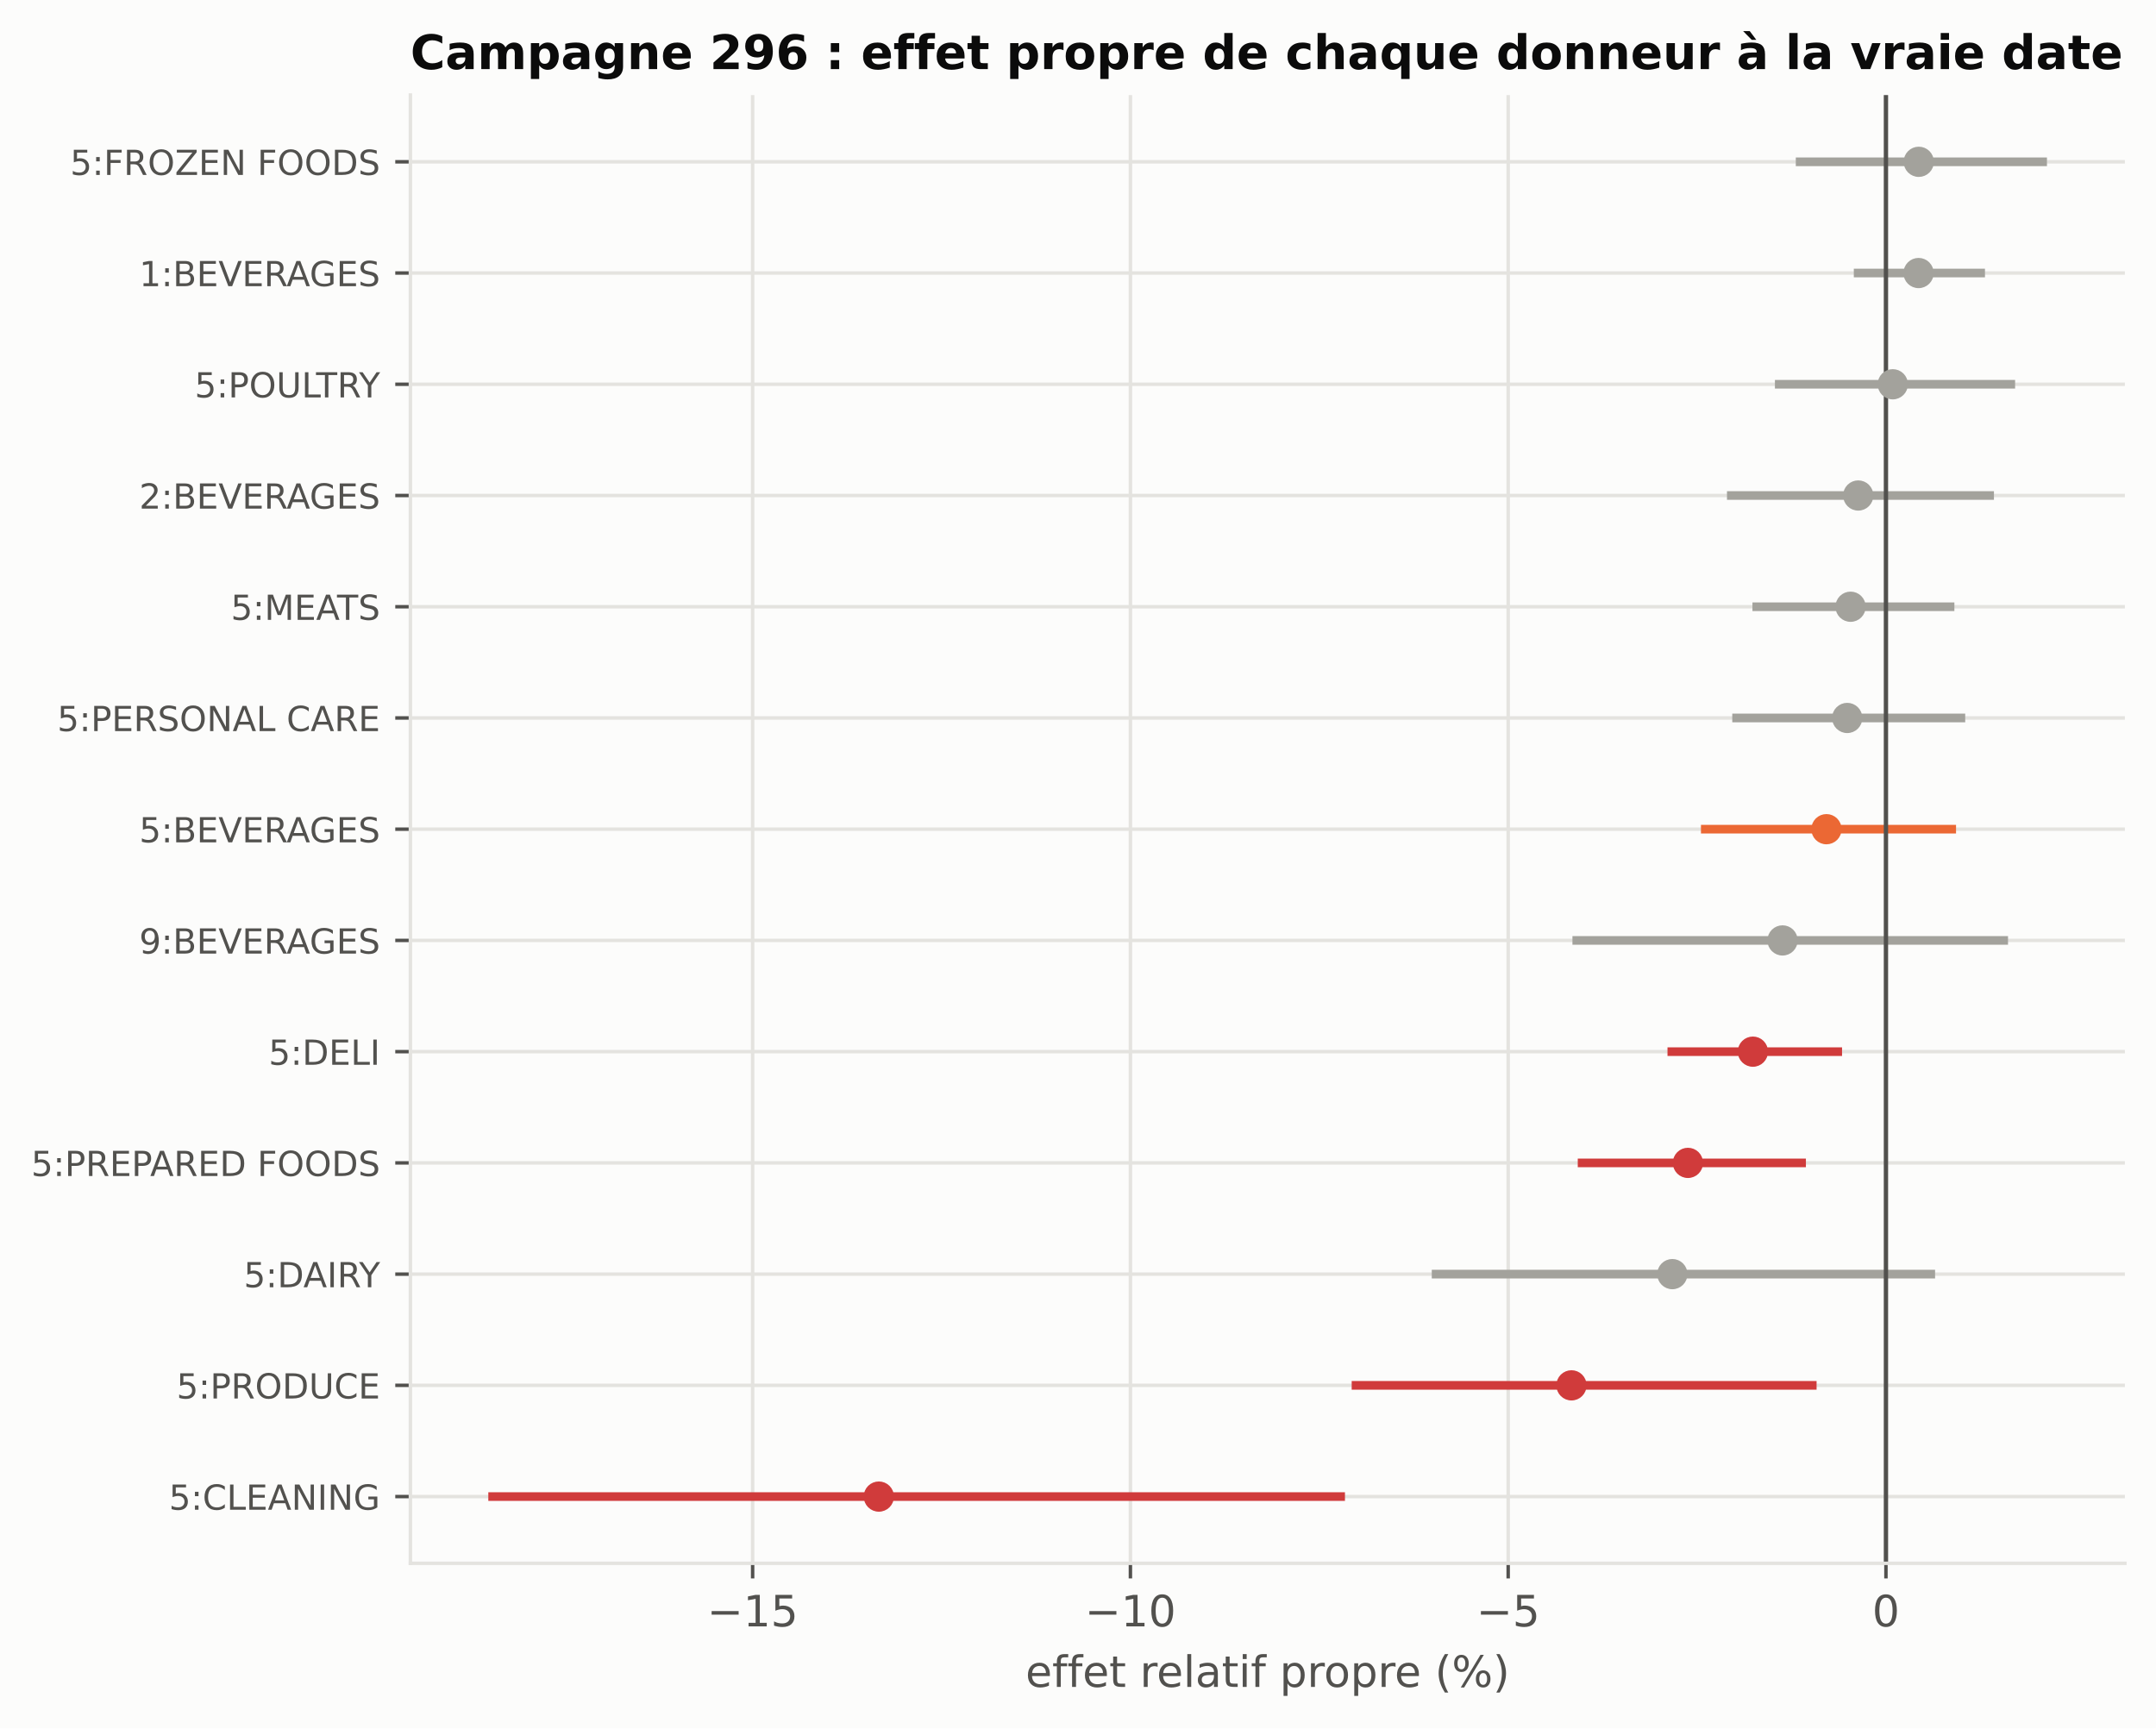
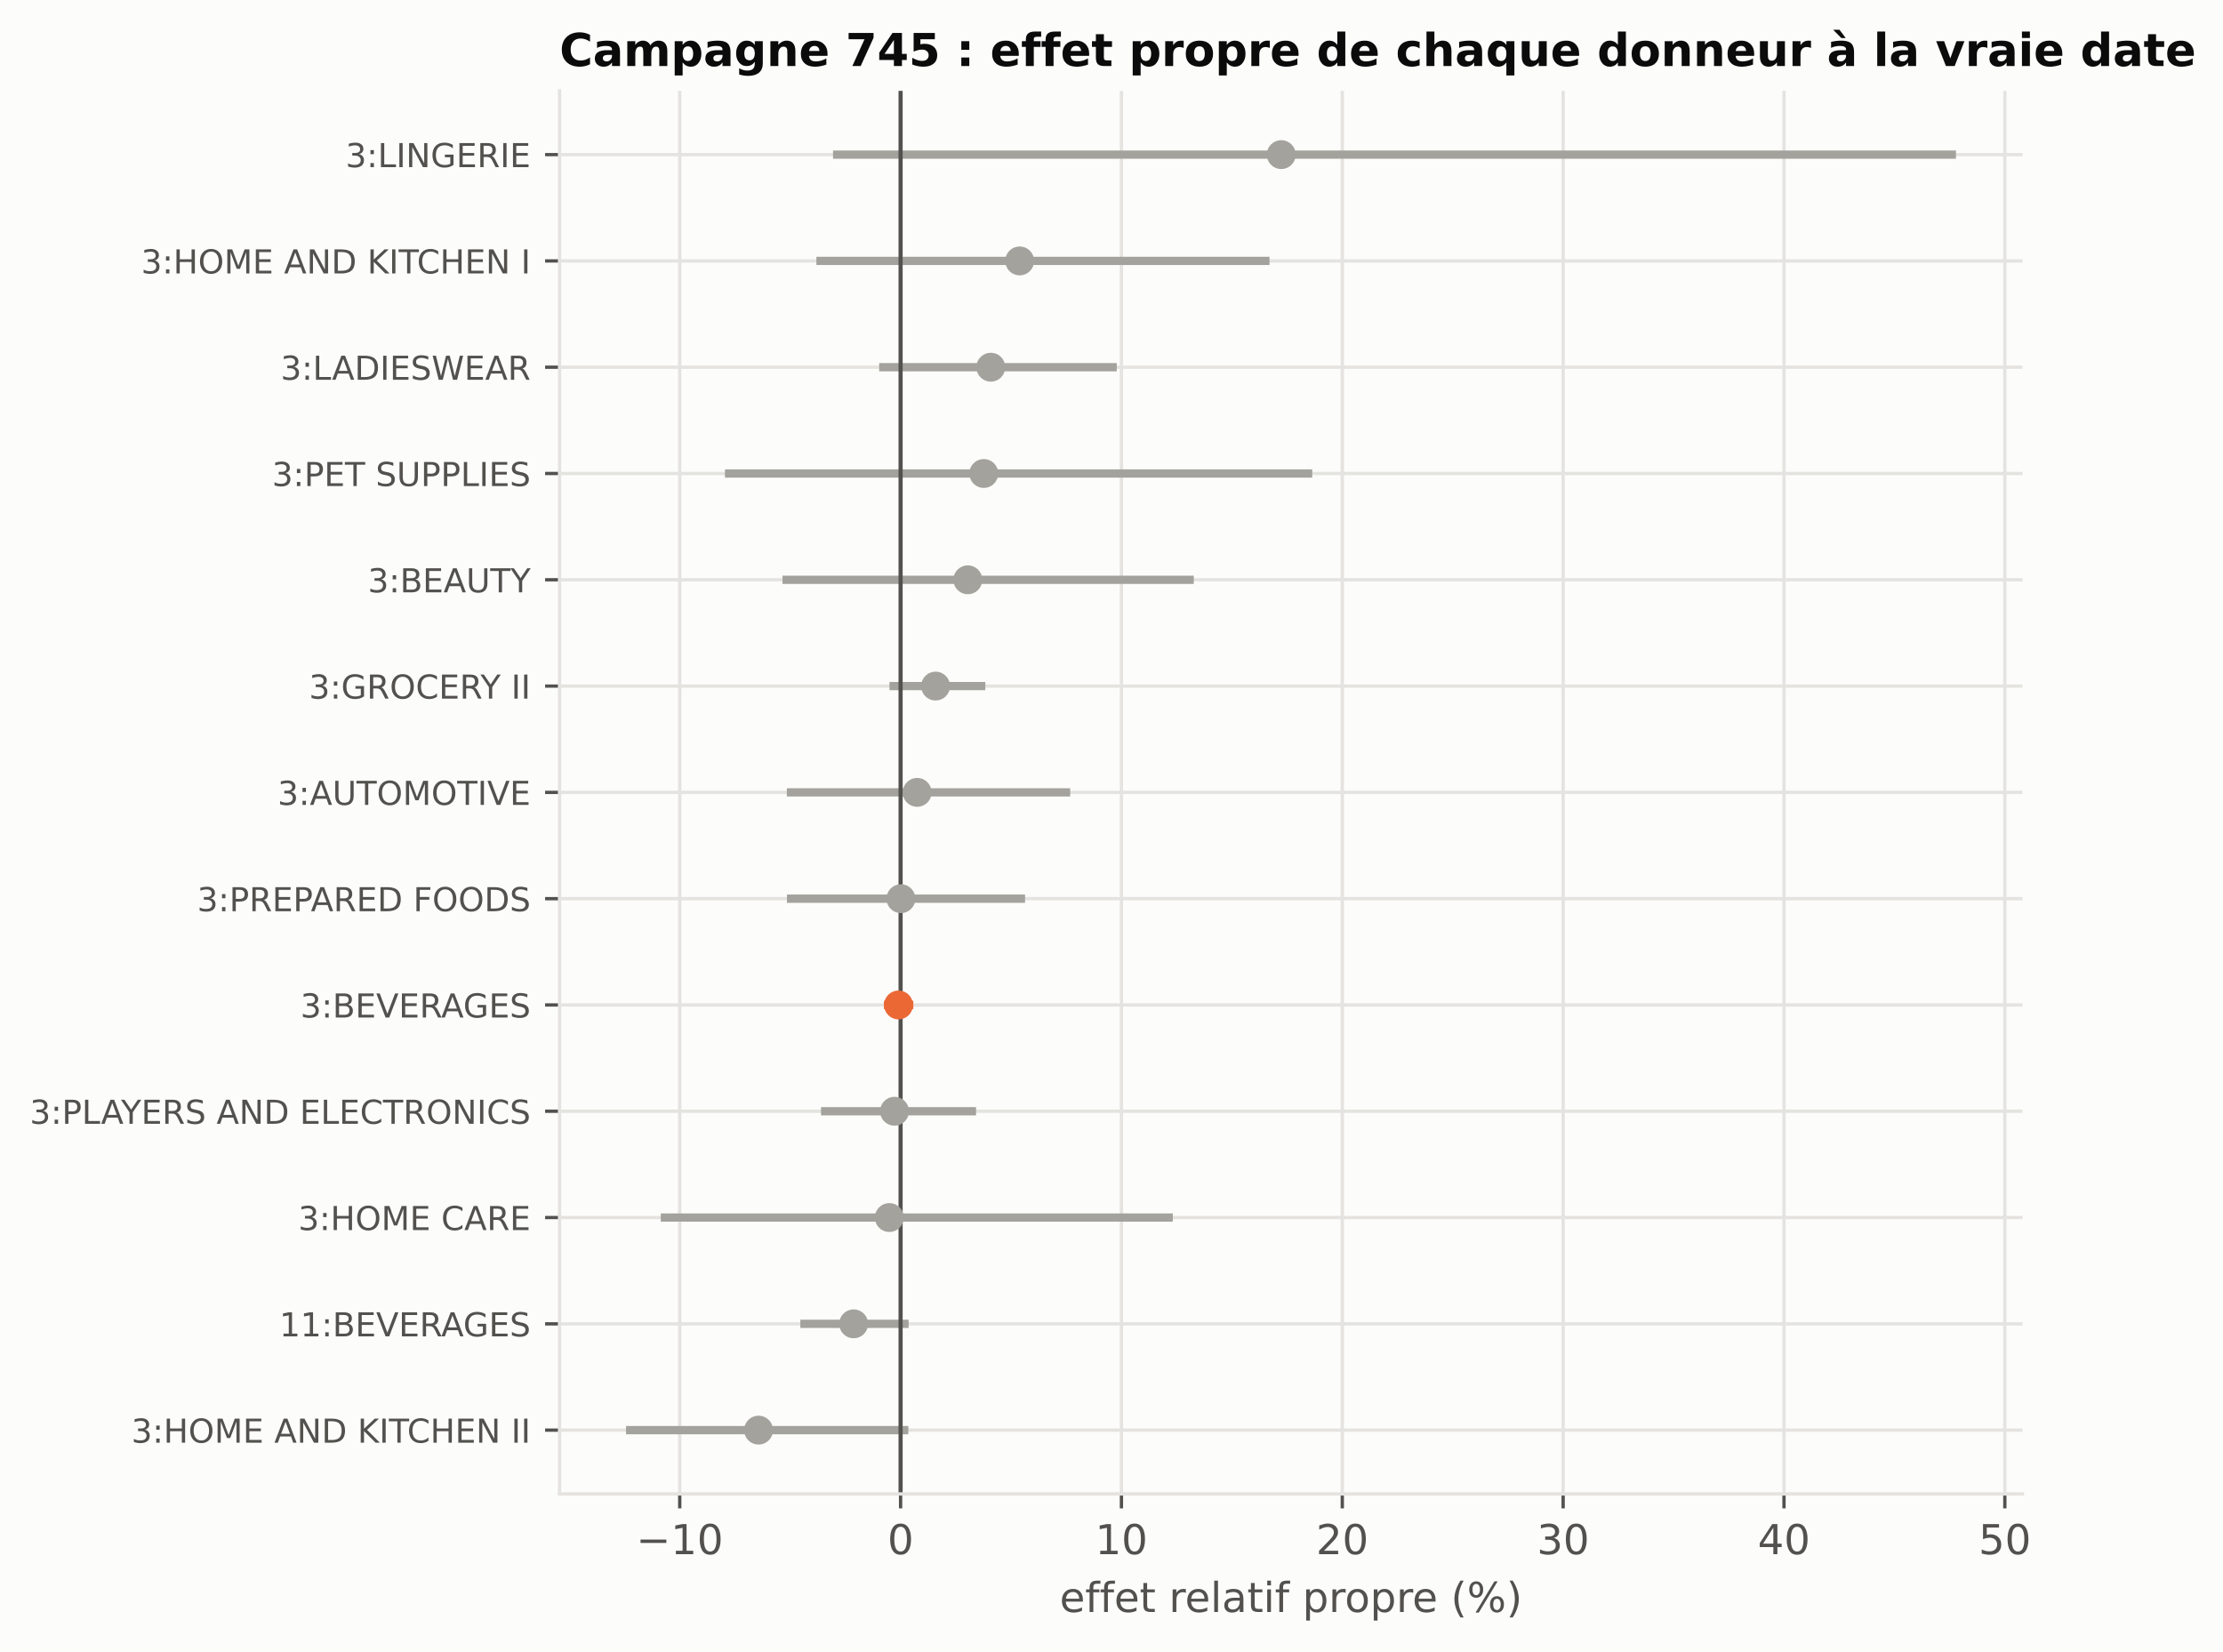
- <svg xmlns="http://www.w3.org/2000/svg" xmlns:xlink="http://www.w3.org/1999/xlink" width="498.87pt" height="399.955pt" viewBox="0 0 498.87 399.955" version="1.1">
+ <svg xmlns="http://www.w3.org/2000/svg" xmlns:xlink="http://www.w3.org/1999/xlink" width="538.263pt" height="399.955pt" viewBox="0 0 538.263 399.955" version="1.1">
  <defs>
    <style type="text/css">*{stroke-linejoin: round; stroke-linecap: butt}</style>
  </defs>
  <g id="figure_1">
    <g id="patch_1">
-       <path d="M 0 399.955  L 498.87 399.955  L 498.87 0  L 0 0  z " style="fill: #fcfcfb" />
+       <path d="M 0 399.955  L 538.263 399.955  L 538.263 0  L 0 0  z " style="fill: #fcfcfb" />
    </g>
    <g id="axes_1">
      <g id="patch_2">
-         <path d="M 94.959 361.755  L 491.67 361.755  L 491.67 21.998  L 94.959 21.998  z " style="fill: #fcfcfb" />
+         <path d="M 135.489 361.755  L 489.702 361.755  L 489.702 21.998  L 135.489 21.998  z " style="fill: #fcfcfb" />
      </g>
      <g id="matplotlib.axis_1">
        <g id="xtick_1">
          <g id="line2d_1">
-             <path d="M 174.15 361.755  L 174.15 21.998  " clip-path="url(#p72cc0ec363)" style="fill: none; stroke: #e4e3df; stroke-width: 0.8; stroke-linecap: square" />
+             <path d="M 164.588 361.755  L 164.588 21.998  " clip-path="url(#pd2107d9ec3)" style="fill: none; stroke: #e4e3df; stroke-width: 0.8; stroke-linecap: square" />
          </g>
          <g id="line2d_2">
            <defs>
-               <path id="m103bdd1575" d="M 0 0  L 0 3.5  " style="stroke: #52514e; stroke-width: 0.8" />
+               <path id="m415689d377" d="M 0 0  L 0 3.5  " style="stroke: #52514e; stroke-width: 0.8" />
            </defs>
            <g>
-               <use xlink:href="#m103bdd1575" x="174.15" y="361.755" style="fill: #52514e; stroke: #52514e; stroke-width: 0.8" />
+               <use xlink:href="#m415689d377" x="164.588" y="361.755" style="fill: #52514e; stroke: #52514e; stroke-width: 0.8" />
            </g>
          </g>
          <g id="text_1">
-             <text style="font-size: 10px; font-family: 'DejaVu Sans', 'Bitstream Vera Sans', 'Computer Modern Sans Serif', 'Lucida Grande', 'Verdana', 'Geneva', 'Lucid', 'Arial', 'Helvetica', 'Avant Garde', sans-serif; text-anchor: middle; fill: #52514e" x="174.15" y="376.352" transform="rotate(-0 174.1501 376.3523)">−15</text>
+             <text style="font-size: 10px; font-family: 'DejaVu Sans', 'Bitstream Vera Sans', 'Computer Modern Sans Serif', 'Lucida Grande', 'Verdana', 'Geneva', 'Lucid', 'Arial', 'Helvetica', 'Avant Garde', sans-serif; text-anchor: middle; fill: #52514e" x="164.588" y="376.352" transform="rotate(-0 164.5882 376.3523)">−10</text>
          </g>
        </g>
        <g id="xtick_2">
          <g id="line2d_3">
-             <path d="M 261.561 361.755  L 261.561 21.998  " clip-path="url(#p72cc0ec363)" style="fill: none; stroke: #e4e3df; stroke-width: 0.8; stroke-linecap: square" />
+             <path d="M 218.063 361.755  L 218.063 21.998  " clip-path="url(#pd2107d9ec3)" style="fill: none; stroke: #e4e3df; stroke-width: 0.8; stroke-linecap: square" />
          </g>
          <g id="line2d_4">
            <g>
-               <use xlink:href="#m103bdd1575" x="261.561" y="361.755" style="fill: #52514e; stroke: #52514e; stroke-width: 0.8" />
+               <use xlink:href="#m415689d377" x="218.063" y="361.755" style="fill: #52514e; stroke: #52514e; stroke-width: 0.8" />
            </g>
          </g>
          <g id="text_2">
-             <text style="font-size: 10px; font-family: 'DejaVu Sans', 'Bitstream Vera Sans', 'Computer Modern Sans Serif', 'Lucida Grande', 'Verdana', 'Geneva', 'Lucid', 'Arial', 'Helvetica', 'Avant Garde', sans-serif; text-anchor: middle; fill: #52514e" x="261.561" y="376.352" transform="rotate(-0 261.5611 376.3523)">−10</text>
+             <text style="font-size: 10px; font-family: 'DejaVu Sans', 'Bitstream Vera Sans', 'Computer Modern Sans Serif', 'Lucida Grande', 'Verdana', 'Geneva', 'Lucid', 'Arial', 'Helvetica', 'Avant Garde', sans-serif; text-anchor: middle; fill: #52514e" x="218.063" y="376.352" transform="rotate(-0 218.0633 376.3523)">0</text>
          </g>
        </g>
        <g id="xtick_3">
          <g id="line2d_5">
-             <path d="M 348.972 361.755  L 348.972 21.998  " clip-path="url(#p72cc0ec363)" style="fill: none; stroke: #e4e3df; stroke-width: 0.8; stroke-linecap: square" />
+             <path d="M 271.538 361.755  L 271.538 21.998  " clip-path="url(#pd2107d9ec3)" style="fill: none; stroke: #e4e3df; stroke-width: 0.8; stroke-linecap: square" />
          </g>
          <g id="line2d_6">
            <g>
-               <use xlink:href="#m103bdd1575" x="348.972" y="361.755" style="fill: #52514e; stroke: #52514e; stroke-width: 0.8" />
+               <use xlink:href="#m415689d377" x="271.538" y="361.755" style="fill: #52514e; stroke: #52514e; stroke-width: 0.8" />
            </g>
          </g>
          <g id="text_3">
-             <text style="font-size: 10px; font-family: 'DejaVu Sans', 'Bitstream Vera Sans', 'Computer Modern Sans Serif', 'Lucida Grande', 'Verdana', 'Geneva', 'Lucid', 'Arial', 'Helvetica', 'Avant Garde', sans-serif; text-anchor: middle; fill: #52514e" x="348.972" y="376.352" transform="rotate(-0 348.9722 376.3523)">−5</text>
+             <text style="font-size: 10px; font-family: 'DejaVu Sans', 'Bitstream Vera Sans', 'Computer Modern Sans Serif', 'Lucida Grande', 'Verdana', 'Geneva', 'Lucid', 'Arial', 'Helvetica', 'Avant Garde', sans-serif; text-anchor: middle; fill: #52514e" x="271.538" y="376.352" transform="rotate(-0 271.5385 376.3523)">10</text>
          </g>
        </g>
        <g id="xtick_4">
          <g id="line2d_7">
-             <path d="M 436.383 361.755  L 436.383 21.998  " clip-path="url(#p72cc0ec363)" style="fill: none; stroke: #e4e3df; stroke-width: 0.8; stroke-linecap: square" />
+             <path d="M 325.014 361.755  L 325.014 21.998  " clip-path="url(#pd2107d9ec3)" style="fill: none; stroke: #e4e3df; stroke-width: 0.8; stroke-linecap: square" />
          </g>
          <g id="line2d_8">
            <g>
-               <use xlink:href="#m103bdd1575" x="436.383" y="361.755" style="fill: #52514e; stroke: #52514e; stroke-width: 0.8" />
+               <use xlink:href="#m415689d377" x="325.014" y="361.755" style="fill: #52514e; stroke: #52514e; stroke-width: 0.8" />
            </g>
          </g>
          <g id="text_4">
-             <text style="font-size: 10px; font-family: 'DejaVu Sans', 'Bitstream Vera Sans', 'Computer Modern Sans Serif', 'Lucida Grande', 'Verdana', 'Geneva', 'Lucid', 'Arial', 'Helvetica', 'Avant Garde', sans-serif; text-anchor: middle; fill: #52514e" x="436.383" y="376.352" transform="rotate(-0 436.3833 376.3523)">0</text>
-           </g>
-         </g>
-         <g id="text_5">
-           <text style="font-size: 10px; font-family: 'DejaVu Sans', 'Bitstream Vera Sans', 'Computer Modern Sans Serif', 'Lucida Grande', 'Verdana', 'Geneva', 'Lucid', 'Arial', 'Helvetica', 'Avant Garde', sans-serif; text-anchor: middle; fill: #52514e" x="293.314" y="390.353" transform="rotate(-0 293.3144 390.3531)">effet relatif propre (%)</text>
+             <text style="font-size: 10px; font-family: 'DejaVu Sans', 'Bitstream Vera Sans', 'Computer Modern Sans Serif', 'Lucida Grande', 'Verdana', 'Geneva', 'Lucid', 'Arial', 'Helvetica', 'Avant Garde', sans-serif; text-anchor: middle; fill: #52514e" x="325.014" y="376.352" transform="rotate(-0 325.0136 376.3523)">20</text>
+           </g>
+         </g>
+         <g id="xtick_5">
+           <g id="line2d_9">
+             <path d="M 378.489 361.755  L 378.489 21.998  " clip-path="url(#pd2107d9ec3)" style="fill: none; stroke: #e4e3df; stroke-width: 0.8; stroke-linecap: square" />
+           </g>
+           <g id="line2d_10">
+             <g>
+               <use xlink:href="#m415689d377" x="378.489" y="361.755" style="fill: #52514e; stroke: #52514e; stroke-width: 0.8" />
+             </g>
+           </g>
+           <g id="text_5">
+             <text style="font-size: 10px; font-family: 'DejaVu Sans', 'Bitstream Vera Sans', 'Computer Modern Sans Serif', 'Lucida Grande', 'Verdana', 'Geneva', 'Lucid', 'Arial', 'Helvetica', 'Avant Garde', sans-serif; text-anchor: middle; fill: #52514e" x="378.489" y="376.352" transform="rotate(-0 378.4888 376.3523)">30</text>
+           </g>
+         </g>
+         <g id="xtick_6">
+           <g id="line2d_11">
+             <path d="M 431.964 361.755  L 431.964 21.998  " clip-path="url(#pd2107d9ec3)" style="fill: none; stroke: #e4e3df; stroke-width: 0.8; stroke-linecap: square" />
+           </g>
+           <g id="line2d_12">
+             <g>
+               <use xlink:href="#m415689d377" x="431.964" y="361.755" style="fill: #52514e; stroke: #52514e; stroke-width: 0.8" />
+             </g>
+           </g>
+           <g id="text_6">
+             <text style="font-size: 10px; font-family: 'DejaVu Sans', 'Bitstream Vera Sans', 'Computer Modern Sans Serif', 'Lucida Grande', 'Verdana', 'Geneva', 'Lucid', 'Arial', 'Helvetica', 'Avant Garde', sans-serif; text-anchor: middle; fill: #52514e" x="431.964" y="376.352" transform="rotate(-0 431.964 376.3523)">40</text>
+           </g>
+         </g>
+         <g id="xtick_7">
+           <g id="line2d_13">
+             <path d="M 485.439 361.755  L 485.439 21.998  " clip-path="url(#pd2107d9ec3)" style="fill: none; stroke: #e4e3df; stroke-width: 0.8; stroke-linecap: square" />
+           </g>
+           <g id="line2d_14">
+             <g>
+               <use xlink:href="#m415689d377" x="485.439" y="361.755" style="fill: #52514e; stroke: #52514e; stroke-width: 0.8" />
+             </g>
+           </g>
+           <g id="text_7">
+             <text style="font-size: 10px; font-family: 'DejaVu Sans', 'Bitstream Vera Sans', 'Computer Modern Sans Serif', 'Lucida Grande', 'Verdana', 'Geneva', 'Lucid', 'Arial', 'Helvetica', 'Avant Garde', sans-serif; text-anchor: middle; fill: #52514e" x="485.439" y="376.352" transform="rotate(-0 485.4391 376.3523)">50</text>
+           </g>
+         </g>
+         <g id="text_8">
+           <text style="font-size: 10px; font-family: 'DejaVu Sans', 'Bitstream Vera Sans', 'Computer Modern Sans Serif', 'Lucida Grande', 'Verdana', 'Geneva', 'Lucid', 'Arial', 'Helvetica', 'Avant Garde', sans-serif; text-anchor: middle; fill: #52514e" x="312.595" y="390.353" transform="rotate(-0 312.5952 390.3531)">effet relatif propre (%)</text>
        </g>
      </g>
      <g id="matplotlib.axis_2">
        <g id="ytick_1">
-           <g id="line2d_9">
-             <path d="M 94.959 346.311  L 491.67 346.311  " clip-path="url(#p72cc0ec363)" style="fill: none; stroke: #e4e3df; stroke-width: 0.8; stroke-linecap: square" />
-           </g>
-           <g id="line2d_10">
+           <g id="line2d_15">
+             <path d="M 135.489 346.311  L 489.702 346.311  " clip-path="url(#pd2107d9ec3)" style="fill: none; stroke: #e4e3df; stroke-width: 0.8; stroke-linecap: square" />
+           </g>
+           <g id="line2d_16">
            <defs>
-               <path id="mcf34f71191" d="M 0 0  L -3.5 0  " style="stroke: #52514e; stroke-width: 0.8" />
+               <path id="mfe402c8eb9" d="M 0 0  L -3.5 0  " style="stroke: #52514e; stroke-width: 0.8" />
            </defs>
            <g>
-               <use xlink:href="#mcf34f71191" x="94.959" y="346.311" style="fill: #52514e; stroke: #52514e; stroke-width: 0.8" />
-             </g>
-           </g>
-           <g id="text_6">
-             <text style="font-size: 8px; font-family: 'DejaVu Sans', 'Bitstream Vera Sans', 'Computer Modern Sans Serif', 'Lucida Grande', 'Verdana', 'Geneva', 'Lucid', 'Arial', 'Helvetica', 'Avant Garde', sans-serif; text-anchor: end; fill: #52514e" x="87.959" y="349.35" transform="rotate(-0 87.95875 349.3502)">5:CLEANING</text>
+               <use xlink:href="#mfe402c8eb9" x="135.489" y="346.311" style="fill: #52514e; stroke: #52514e; stroke-width: 0.8" />
+             </g>
+           </g>
+           <g id="text_9">
+             <text style="font-size: 8px; font-family: 'DejaVu Sans', 'Bitstream Vera Sans', 'Computer Modern Sans Serif', 'Lucida Grande', 'Verdana', 'Geneva', 'Lucid', 'Arial', 'Helvetica', 'Avant Garde', sans-serif; text-anchor: end; fill: #52514e" x="128.489" y="349.35" transform="rotate(-0 128.4888 349.3502)">3:HOME AND KITCHEN II</text>
          </g>
        </g>
        <g id="ytick_2">
-           <g id="line2d_11">
-             <path d="M 94.959 320.572  L 491.67 320.572  " clip-path="url(#p72cc0ec363)" style="fill: none; stroke: #e4e3df; stroke-width: 0.8; stroke-linecap: square" />
-           </g>
-           <g id="line2d_12">
-             <g>
-               <use xlink:href="#mcf34f71191" x="94.959" y="320.572" style="fill: #52514e; stroke: #52514e; stroke-width: 0.8" />
-             </g>
-           </g>
-           <g id="text_7">
-             <text style="font-size: 8px; font-family: 'DejaVu Sans', 'Bitstream Vera Sans', 'Computer Modern Sans Serif', 'Lucida Grande', 'Verdana', 'Geneva', 'Lucid', 'Arial', 'Helvetica', 'Avant Garde', sans-serif; text-anchor: end; fill: #52514e" x="87.959" y="323.611" transform="rotate(-0 87.95875 323.6111)">5:PRODUCE</text>
+           <g id="line2d_17">
+             <path d="M 135.489 320.572  L 489.702 320.572  " clip-path="url(#pd2107d9ec3)" style="fill: none; stroke: #e4e3df; stroke-width: 0.8; stroke-linecap: square" />
+           </g>
+           <g id="line2d_18">
+             <g>
+               <use xlink:href="#mfe402c8eb9" x="135.489" y="320.572" style="fill: #52514e; stroke: #52514e; stroke-width: 0.8" />
+             </g>
+           </g>
+           <g id="text_10">
+             <text style="font-size: 8px; font-family: 'DejaVu Sans', 'Bitstream Vera Sans', 'Computer Modern Sans Serif', 'Lucida Grande', 'Verdana', 'Geneva', 'Lucid', 'Arial', 'Helvetica', 'Avant Garde', sans-serif; text-anchor: end; fill: #52514e" x="128.489" y="323.611" transform="rotate(-0 128.4888 323.6111)">11:BEVERAGES</text>
          </g>
        </g>
        <g id="ytick_3">
-           <g id="line2d_13">
-             <path d="M 94.959 294.833  L 491.67 294.833  " clip-path="url(#p72cc0ec363)" style="fill: none; stroke: #e4e3df; stroke-width: 0.8; stroke-linecap: square" />
-           </g>
-           <g id="line2d_14">
-             <g>
-               <use xlink:href="#mcf34f71191" x="94.959" y="294.833" style="fill: #52514e; stroke: #52514e; stroke-width: 0.8" />
-             </g>
-           </g>
-           <g id="text_8">
-             <text style="font-size: 8px; font-family: 'DejaVu Sans', 'Bitstream Vera Sans', 'Computer Modern Sans Serif', 'Lucida Grande', 'Verdana', 'Geneva', 'Lucid', 'Arial', 'Helvetica', 'Avant Garde', sans-serif; text-anchor: end; fill: #52514e" x="87.959" y="297.872" transform="rotate(-0 87.95875 297.872)">5:DAIRY</text>
+           <g id="line2d_19">
+             <path d="M 135.489 294.833  L 489.702 294.833  " clip-path="url(#pd2107d9ec3)" style="fill: none; stroke: #e4e3df; stroke-width: 0.8; stroke-linecap: square" />
+           </g>
+           <g id="line2d_20">
+             <g>
+               <use xlink:href="#mfe402c8eb9" x="135.489" y="294.833" style="fill: #52514e; stroke: #52514e; stroke-width: 0.8" />
+             </g>
+           </g>
+           <g id="text_11">
+             <text style="font-size: 8px; font-family: 'DejaVu Sans', 'Bitstream Vera Sans', 'Computer Modern Sans Serif', 'Lucida Grande', 'Verdana', 'Geneva', 'Lucid', 'Arial', 'Helvetica', 'Avant Garde', sans-serif; text-anchor: end; fill: #52514e" x="128.489" y="297.872" transform="rotate(-0 128.4888 297.872)">3:HOME CARE</text>
          </g>
        </g>
        <g id="ytick_4">
-           <g id="line2d_15">
-             <path d="M 94.959 269.094  L 491.67 269.094  " clip-path="url(#p72cc0ec363)" style="fill: none; stroke: #e4e3df; stroke-width: 0.8; stroke-linecap: square" />
-           </g>
-           <g id="line2d_16">
-             <g>
-               <use xlink:href="#mcf34f71191" x="94.959" y="269.094" style="fill: #52514e; stroke: #52514e; stroke-width: 0.8" />
-             </g>
-           </g>
-           <g id="text_9">
-             <text style="font-size: 8px; font-family: 'DejaVu Sans', 'Bitstream Vera Sans', 'Computer Modern Sans Serif', 'Lucida Grande', 'Verdana', 'Geneva', 'Lucid', 'Arial', 'Helvetica', 'Avant Garde', sans-serif; text-anchor: end; fill: #52514e" x="87.959" y="272.133" transform="rotate(-0 87.95875 272.1329)">5:PREPARED FOODS</text>
+           <g id="line2d_21">
+             <path d="M 135.489 269.094  L 489.702 269.094  " clip-path="url(#pd2107d9ec3)" style="fill: none; stroke: #e4e3df; stroke-width: 0.8; stroke-linecap: square" />
+           </g>
+           <g id="line2d_22">
+             <g>
+               <use xlink:href="#mfe402c8eb9" x="135.489" y="269.094" style="fill: #52514e; stroke: #52514e; stroke-width: 0.8" />
+             </g>
+           </g>
+           <g id="text_12">
+             <text style="font-size: 8px; font-family: 'DejaVu Sans', 'Bitstream Vera Sans', 'Computer Modern Sans Serif', 'Lucida Grande', 'Verdana', 'Geneva', 'Lucid', 'Arial', 'Helvetica', 'Avant Garde', sans-serif; text-anchor: end; fill: #52514e" x="128.489" y="272.133" transform="rotate(-0 128.4888 272.1329)">3:PLAYERS AND ELECTRONICS</text>
          </g>
        </g>
        <g id="ytick_5">
-           <g id="line2d_17">
-             <path d="M 94.959 243.355  L 491.67 243.355  " clip-path="url(#p72cc0ec363)" style="fill: none; stroke: #e4e3df; stroke-width: 0.8; stroke-linecap: square" />
-           </g>
-           <g id="line2d_18">
-             <g>
-               <use xlink:href="#mcf34f71191" x="94.959" y="243.355" style="fill: #52514e; stroke: #52514e; stroke-width: 0.8" />
-             </g>
-           </g>
-           <g id="text_10">
-             <text style="font-size: 8px; font-family: 'DejaVu Sans', 'Bitstream Vera Sans', 'Computer Modern Sans Serif', 'Lucida Grande', 'Verdana', 'Geneva', 'Lucid', 'Arial', 'Helvetica', 'Avant Garde', sans-serif; text-anchor: end; fill: #52514e" x="87.959" y="246.394" transform="rotate(-0 87.95875 246.3938)">5:DELI</text>
+           <g id="line2d_23">
+             <path d="M 135.489 243.355  L 489.702 243.355  " clip-path="url(#pd2107d9ec3)" style="fill: none; stroke: #e4e3df; stroke-width: 0.8; stroke-linecap: square" />
+           </g>
+           <g id="line2d_24">
+             <g>
+               <use xlink:href="#mfe402c8eb9" x="135.489" y="243.355" style="fill: #52514e; stroke: #52514e; stroke-width: 0.8" />
+             </g>
+           </g>
+           <g id="text_13">
+             <text style="font-size: 8px; font-family: 'DejaVu Sans', 'Bitstream Vera Sans', 'Computer Modern Sans Serif', 'Lucida Grande', 'Verdana', 'Geneva', 'Lucid', 'Arial', 'Helvetica', 'Avant Garde', sans-serif; text-anchor: end; fill: #52514e" x="128.489" y="246.394" transform="rotate(-0 128.4888 246.3938)">3:BEVERAGES</text>
          </g>
        </g>
        <g id="ytick_6">
-           <g id="line2d_19">
-             <path d="M 94.959 217.616  L 491.67 217.616  " clip-path="url(#p72cc0ec363)" style="fill: none; stroke: #e4e3df; stroke-width: 0.8; stroke-linecap: square" />
-           </g>
-           <g id="line2d_20">
-             <g>
-               <use xlink:href="#mcf34f71191" x="94.959" y="217.616" style="fill: #52514e; stroke: #52514e; stroke-width: 0.8" />
-             </g>
-           </g>
-           <g id="text_11">
-             <text style="font-size: 8px; font-family: 'DejaVu Sans', 'Bitstream Vera Sans', 'Computer Modern Sans Serif', 'Lucida Grande', 'Verdana', 'Geneva', 'Lucid', 'Arial', 'Helvetica', 'Avant Garde', sans-serif; text-anchor: end; fill: #52514e" x="87.959" y="220.655" transform="rotate(-0 87.95875 220.6546)">9:BEVERAGES</text>
+           <g id="line2d_25">
+             <path d="M 135.489 217.616  L 489.702 217.616  " clip-path="url(#pd2107d9ec3)" style="fill: none; stroke: #e4e3df; stroke-width: 0.8; stroke-linecap: square" />
+           </g>
+           <g id="line2d_26">
+             <g>
+               <use xlink:href="#mfe402c8eb9" x="135.489" y="217.616" style="fill: #52514e; stroke: #52514e; stroke-width: 0.8" />
+             </g>
+           </g>
+           <g id="text_14">
+             <text style="font-size: 8px; font-family: 'DejaVu Sans', 'Bitstream Vera Sans', 'Computer Modern Sans Serif', 'Lucida Grande', 'Verdana', 'Geneva', 'Lucid', 'Arial', 'Helvetica', 'Avant Garde', sans-serif; text-anchor: end; fill: #52514e" x="128.489" y="220.655" transform="rotate(-0 128.4888 220.6546)">3:PREPARED FOODS</text>
          </g>
        </g>
        <g id="ytick_7">
-           <g id="line2d_21">
-             <path d="M 94.959 191.876  L 491.67 191.876  " clip-path="url(#p72cc0ec363)" style="fill: none; stroke: #e4e3df; stroke-width: 0.8; stroke-linecap: square" />
-           </g>
-           <g id="line2d_22">
-             <g>
-               <use xlink:href="#mcf34f71191" x="94.959" y="191.876" style="fill: #52514e; stroke: #52514e; stroke-width: 0.8" />
-             </g>
-           </g>
-           <g id="text_12">
-             <text style="font-size: 8px; font-family: 'DejaVu Sans', 'Bitstream Vera Sans', 'Computer Modern Sans Serif', 'Lucida Grande', 'Verdana', 'Geneva', 'Lucid', 'Arial', 'Helvetica', 'Avant Garde', sans-serif; text-anchor: end; fill: #52514e" x="87.959" y="194.916" transform="rotate(-0 87.95875 194.9155)">5:BEVERAGES</text>
+           <g id="line2d_27">
+             <path d="M 135.489 191.876  L 489.702 191.876  " clip-path="url(#pd2107d9ec3)" style="fill: none; stroke: #e4e3df; stroke-width: 0.8; stroke-linecap: square" />
+           </g>
+           <g id="line2d_28">
+             <g>
+               <use xlink:href="#mfe402c8eb9" x="135.489" y="191.876" style="fill: #52514e; stroke: #52514e; stroke-width: 0.8" />
+             </g>
+           </g>
+           <g id="text_15">
+             <text style="font-size: 8px; font-family: 'DejaVu Sans', 'Bitstream Vera Sans', 'Computer Modern Sans Serif', 'Lucida Grande', 'Verdana', 'Geneva', 'Lucid', 'Arial', 'Helvetica', 'Avant Garde', sans-serif; text-anchor: end; fill: #52514e" x="128.489" y="194.916" transform="rotate(-0 128.4888 194.9155)">3:AUTOMOTIVE</text>
          </g>
        </g>
        <g id="ytick_8">
-           <g id="line2d_23">
-             <path d="M 94.959 166.137  L 491.67 166.137  " clip-path="url(#p72cc0ec363)" style="fill: none; stroke: #e4e3df; stroke-width: 0.8; stroke-linecap: square" />
-           </g>
-           <g id="line2d_24">
-             <g>
-               <use xlink:href="#mcf34f71191" x="94.959" y="166.137" style="fill: #52514e; stroke: #52514e; stroke-width: 0.8" />
-             </g>
-           </g>
-           <g id="text_13">
-             <text style="font-size: 8px; font-family: 'DejaVu Sans', 'Bitstream Vera Sans', 'Computer Modern Sans Serif', 'Lucida Grande', 'Verdana', 'Geneva', 'Lucid', 'Arial', 'Helvetica', 'Avant Garde', sans-serif; text-anchor: end; fill: #52514e" x="87.959" y="169.176" transform="rotate(-0 87.95875 169.1764)">5:PERSONAL CARE</text>
+           <g id="line2d_29">
+             <path d="M 135.489 166.137  L 489.702 166.137  " clip-path="url(#pd2107d9ec3)" style="fill: none; stroke: #e4e3df; stroke-width: 0.8; stroke-linecap: square" />
+           </g>
+           <g id="line2d_30">
+             <g>
+               <use xlink:href="#mfe402c8eb9" x="135.489" y="166.137" style="fill: #52514e; stroke: #52514e; stroke-width: 0.8" />
+             </g>
+           </g>
+           <g id="text_16">
+             <text style="font-size: 8px; font-family: 'DejaVu Sans', 'Bitstream Vera Sans', 'Computer Modern Sans Serif', 'Lucida Grande', 'Verdana', 'Geneva', 'Lucid', 'Arial', 'Helvetica', 'Avant Garde', sans-serif; text-anchor: end; fill: #52514e" x="128.489" y="169.176" transform="rotate(-0 128.4888 169.1764)">3:GROCERY II</text>
          </g>
        </g>
        <g id="ytick_9">
-           <g id="line2d_25">
-             <path d="M 94.959 140.398  L 491.67 140.398  " clip-path="url(#p72cc0ec363)" style="fill: none; stroke: #e4e3df; stroke-width: 0.8; stroke-linecap: square" />
-           </g>
-           <g id="line2d_26">
-             <g>
-               <use xlink:href="#mcf34f71191" x="94.959" y="140.398" style="fill: #52514e; stroke: #52514e; stroke-width: 0.8" />
-             </g>
-           </g>
-           <g id="text_14">
-             <text style="font-size: 8px; font-family: 'DejaVu Sans', 'Bitstream Vera Sans', 'Computer Modern Sans Serif', 'Lucida Grande', 'Verdana', 'Geneva', 'Lucid', 'Arial', 'Helvetica', 'Avant Garde', sans-serif; text-anchor: end; fill: #52514e" x="87.959" y="143.437" transform="rotate(-0 87.95875 143.4373)">5:MEATS</text>
+           <g id="line2d_31">
+             <path d="M 135.489 140.398  L 489.702 140.398  " clip-path="url(#pd2107d9ec3)" style="fill: none; stroke: #e4e3df; stroke-width: 0.8; stroke-linecap: square" />
+           </g>
+           <g id="line2d_32">
+             <g>
+               <use xlink:href="#mfe402c8eb9" x="135.489" y="140.398" style="fill: #52514e; stroke: #52514e; stroke-width: 0.8" />
+             </g>
+           </g>
+           <g id="text_17">
+             <text style="font-size: 8px; font-family: 'DejaVu Sans', 'Bitstream Vera Sans', 'Computer Modern Sans Serif', 'Lucida Grande', 'Verdana', 'Geneva', 'Lucid', 'Arial', 'Helvetica', 'Avant Garde', sans-serif; text-anchor: end; fill: #52514e" x="128.489" y="143.437" transform="rotate(-0 128.4888 143.4373)">3:BEAUTY</text>
          </g>
        </g>
        <g id="ytick_10">
-           <g id="line2d_27">
-             <path d="M 94.959 114.659  L 491.67 114.659  " clip-path="url(#p72cc0ec363)" style="fill: none; stroke: #e4e3df; stroke-width: 0.8; stroke-linecap: square" />
-           </g>
-           <g id="line2d_28">
-             <g>
-               <use xlink:href="#mcf34f71191" x="94.959" y="114.659" style="fill: #52514e; stroke: #52514e; stroke-width: 0.8" />
-             </g>
-           </g>
-           <g id="text_15">
-             <text style="font-size: 8px; font-family: 'DejaVu Sans', 'Bitstream Vera Sans', 'Computer Modern Sans Serif', 'Lucida Grande', 'Verdana', 'Geneva', 'Lucid', 'Arial', 'Helvetica', 'Avant Garde', sans-serif; text-anchor: end; fill: #52514e" x="87.959" y="117.698" transform="rotate(-0 87.95875 117.6982)">2:BEVERAGES</text>
+           <g id="line2d_33">
+             <path d="M 135.489 114.659  L 489.702 114.659  " clip-path="url(#pd2107d9ec3)" style="fill: none; stroke: #e4e3df; stroke-width: 0.8; stroke-linecap: square" />
+           </g>
+           <g id="line2d_34">
+             <g>
+               <use xlink:href="#mfe402c8eb9" x="135.489" y="114.659" style="fill: #52514e; stroke: #52514e; stroke-width: 0.8" />
+             </g>
+           </g>
+           <g id="text_18">
+             <text style="font-size: 8px; font-family: 'DejaVu Sans', 'Bitstream Vera Sans', 'Computer Modern Sans Serif', 'Lucida Grande', 'Verdana', 'Geneva', 'Lucid', 'Arial', 'Helvetica', 'Avant Garde', sans-serif; text-anchor: end; fill: #52514e" x="128.489" y="117.698" transform="rotate(-0 128.4888 117.6982)">3:PET SUPPLIES</text>
          </g>
        </g>
        <g id="ytick_11">
-           <g id="line2d_29">
-             <path d="M 94.959 88.92  L 491.67 88.92  " clip-path="url(#p72cc0ec363)" style="fill: none; stroke: #e4e3df; stroke-width: 0.8; stroke-linecap: square" />
-           </g>
-           <g id="line2d_30">
-             <g>
-               <use xlink:href="#mcf34f71191" x="94.959" y="88.92" style="fill: #52514e; stroke: #52514e; stroke-width: 0.8" />
-             </g>
-           </g>
-           <g id="text_16">
-             <text style="font-size: 8px; font-family: 'DejaVu Sans', 'Bitstream Vera Sans', 'Computer Modern Sans Serif', 'Lucida Grande', 'Verdana', 'Geneva', 'Lucid', 'Arial', 'Helvetica', 'Avant Garde', sans-serif; text-anchor: end; fill: #52514e" x="87.959" y="91.959" transform="rotate(-0 87.95875 91.95905)">5:POULTRY</text>
+           <g id="line2d_35">
+             <path d="M 135.489 88.92  L 489.702 88.92  " clip-path="url(#pd2107d9ec3)" style="fill: none; stroke: #e4e3df; stroke-width: 0.8; stroke-linecap: square" />
+           </g>
+           <g id="line2d_36">
+             <g>
+               <use xlink:href="#mfe402c8eb9" x="135.489" y="88.92" style="fill: #52514e; stroke: #52514e; stroke-width: 0.8" />
+             </g>
+           </g>
+           <g id="text_19">
+             <text style="font-size: 8px; font-family: 'DejaVu Sans', 'Bitstream Vera Sans', 'Computer Modern Sans Serif', 'Lucida Grande', 'Verdana', 'Geneva', 'Lucid', 'Arial', 'Helvetica', 'Avant Garde', sans-serif; text-anchor: end; fill: #52514e" x="128.489" y="91.959" transform="rotate(-0 128.4888 91.95905)">3:LADIESWEAR</text>
          </g>
        </g>
        <g id="ytick_12">
-           <g id="line2d_31">
-             <path d="M 94.959 63.181  L 491.67 63.181  " clip-path="url(#p72cc0ec363)" style="fill: none; stroke: #e4e3df; stroke-width: 0.8; stroke-linecap: square" />
-           </g>
-           <g id="line2d_32">
-             <g>
-               <use xlink:href="#mcf34f71191" x="94.959" y="63.181" style="fill: #52514e; stroke: #52514e; stroke-width: 0.8" />
-             </g>
-           </g>
-           <g id="text_17">
-             <text style="font-size: 8px; font-family: 'DejaVu Sans', 'Bitstream Vera Sans', 'Computer Modern Sans Serif', 'Lucida Grande', 'Verdana', 'Geneva', 'Lucid', 'Arial', 'Helvetica', 'Avant Garde', sans-serif; text-anchor: end; fill: #52514e" x="87.959" y="66.22" transform="rotate(-0 87.95875 66.21993)">1:BEVERAGES</text>
+           <g id="line2d_37">
+             <path d="M 135.489 63.181  L 489.702 63.181  " clip-path="url(#pd2107d9ec3)" style="fill: none; stroke: #e4e3df; stroke-width: 0.8; stroke-linecap: square" />
+           </g>
+           <g id="line2d_38">
+             <g>
+               <use xlink:href="#mfe402c8eb9" x="135.489" y="63.181" style="fill: #52514e; stroke: #52514e; stroke-width: 0.8" />
+             </g>
+           </g>
+           <g id="text_20">
+             <text style="font-size: 8px; font-family: 'DejaVu Sans', 'Bitstream Vera Sans', 'Computer Modern Sans Serif', 'Lucida Grande', 'Verdana', 'Geneva', 'Lucid', 'Arial', 'Helvetica', 'Avant Garde', sans-serif; text-anchor: end; fill: #52514e" x="128.489" y="66.22" transform="rotate(-0 128.4888 66.21993)">3:HOME AND KITCHEN I</text>
          </g>
        </g>
        <g id="ytick_13">
-           <g id="line2d_33">
-             <path d="M 94.959 37.442  L 491.67 37.442  " clip-path="url(#p72cc0ec363)" style="fill: none; stroke: #e4e3df; stroke-width: 0.8; stroke-linecap: square" />
-           </g>
-           <g id="line2d_34">
-             <g>
-               <use xlink:href="#mcf34f71191" x="94.959" y="37.442" style="fill: #52514e; stroke: #52514e; stroke-width: 0.8" />
-             </g>
-           </g>
-           <g id="text_18">
-             <text style="font-size: 8px; font-family: 'DejaVu Sans', 'Bitstream Vera Sans', 'Computer Modern Sans Serif', 'Lucida Grande', 'Verdana', 'Geneva', 'Lucid', 'Arial', 'Helvetica', 'Avant Garde', sans-serif; text-anchor: end; fill: #52514e" x="87.959" y="40.481" transform="rotate(-0 87.95875 40.48081)">5:FROZEN FOODS</text>
+           <g id="line2d_39">
+             <path d="M 135.489 37.442  L 489.702 37.442  " clip-path="url(#pd2107d9ec3)" style="fill: none; stroke: #e4e3df; stroke-width: 0.8; stroke-linecap: square" />
+           </g>
+           <g id="line2d_40">
+             <g>
+               <use xlink:href="#mfe402c8eb9" x="135.489" y="37.442" style="fill: #52514e; stroke: #52514e; stroke-width: 0.8" />
+             </g>
+           </g>
+           <g id="text_21">
+             <text style="font-size: 8px; font-family: 'DejaVu Sans', 'Bitstream Vera Sans', 'Computer Modern Sans Serif', 'Lucida Grande', 'Verdana', 'Geneva', 'Lucid', 'Arial', 'Helvetica', 'Avant Garde', sans-serif; text-anchor: end; fill: #52514e" x="128.489" y="40.481" transform="rotate(-0 128.4888 40.48081)">3:LINGERIE</text>
          </g>
        </g>
      </g>
      <g id="LineCollection_1">
-         <path d="M 112.991 346.311  L 311.206 346.311  " clip-path="url(#p72cc0ec363)" style="fill: none; stroke: #d03b3b; stroke-width: 2" />
-         <path d="M 312.763 320.572  L 420.333 320.572  " clip-path="url(#p72cc0ec363)" style="fill: none; stroke: #d03b3b; stroke-width: 2" />
-         <path d="M 331.295 294.833  L 447.752 294.833  " clip-path="url(#p72cc0ec363)" style="fill: none; stroke: #a3a29c; stroke-width: 2" />
-         <path d="M 365.073 269.094  L 417.861 269.094  " clip-path="url(#p72cc0ec363)" style="fill: none; stroke: #d03b3b; stroke-width: 2" />
-         <path d="M 385.837 243.355  L 426.227 243.355  " clip-path="url(#p72cc0ec363)" style="fill: none; stroke: #d03b3b; stroke-width: 2" />
-         <path d="M 363.843 217.616  L 464.628 217.616  " clip-path="url(#p72cc0ec363)" style="fill: none; stroke: #a3a29c; stroke-width: 2" />
-         <path d="M 393.58 191.876  L 452.6 191.876  " clip-path="url(#p72cc0ec363)" style="fill: none; stroke: #eb6834; stroke-width: 2" />
-         <path d="M 400.824 166.137  L 454.725 166.137  " clip-path="url(#p72cc0ec363)" style="fill: none; stroke: #a3a29c; stroke-width: 2" />
-         <path d="M 405.492 140.398  L 452.22 140.398  " clip-path="url(#p72cc0ec363)" style="fill: none; stroke: #a3a29c; stroke-width: 2" />
-         <path d="M 399.603 114.659  L 461.371 114.659  " clip-path="url(#p72cc0ec363)" style="fill: none; stroke: #a3a29c; stroke-width: 2" />
-         <path d="M 410.692 88.92  L 466.269 88.92  " clip-path="url(#p72cc0ec363)" style="fill: none; stroke: #a3a29c; stroke-width: 2" />
-         <path d="M 428.949 63.181  L 459.295 63.181  " clip-path="url(#p72cc0ec363)" style="fill: none; stroke: #a3a29c; stroke-width: 2" />
-         <path d="M 415.526 37.442  L 473.638 37.442  " clip-path="url(#p72cc0ec363)" style="fill: none; stroke: #a3a29c; stroke-width: 2" />
-       </g>
-       <g id="line2d_35">
-         <path d="M 436.383 361.755  L 436.383 21.998  " clip-path="url(#p72cc0ec363)" style="fill: none; stroke: #52514e; stroke-linecap: square" />
+         <path d="M 151.589 346.311  L 219.941 346.311  " clip-path="url(#pd2107d9ec3)" style="fill: none; stroke: #a3a29c; stroke-width: 2" />
+         <path d="M 193.788 320.572  L 220.004 320.572  " clip-path="url(#pd2107d9ec3)" style="fill: none; stroke: #a3a29c; stroke-width: 2" />
+         <path d="M 159.999 294.833  L 283.981 294.833  " clip-path="url(#pd2107d9ec3)" style="fill: none; stroke: #a3a29c; stroke-width: 2" />
+         <path d="M 198.8 269.094  L 236.334 269.094  " clip-path="url(#pd2107d9ec3)" style="fill: none; stroke: #a3a29c; stroke-width: 2" />
+         <path d="M 214.026 243.355  L 221.147 243.355  " clip-path="url(#pd2107d9ec3)" style="fill: none; stroke: #eb6834; stroke-width: 2" />
+         <path d="M 190.548 217.616  L 248.2 217.616  " clip-path="url(#pd2107d9ec3)" style="fill: none; stroke: #a3a29c; stroke-width: 2" />
+         <path d="M 190.52 191.876  L 259.132 191.876  " clip-path="url(#pd2107d9ec3)" style="fill: none; stroke: #a3a29c; stroke-width: 2" />
+         <path d="M 215.377 166.137  L 238.582 166.137  " clip-path="url(#pd2107d9ec3)" style="fill: none; stroke: #a3a29c; stroke-width: 2" />
+         <path d="M 189.472 140.398  L 289.048 140.398  " clip-path="url(#pd2107d9ec3)" style="fill: none; stroke: #a3a29c; stroke-width: 2" />
+         <path d="M 175.539 114.659  L 317.737 114.659  " clip-path="url(#pd2107d9ec3)" style="fill: none; stroke: #a3a29c; stroke-width: 2" />
+         <path d="M 212.874 88.92  L 270.403 88.92  " clip-path="url(#pd2107d9ec3)" style="fill: none; stroke: #a3a29c; stroke-width: 2" />
+         <path d="M 197.673 63.181  L 307.393 63.181  " clip-path="url(#pd2107d9ec3)" style="fill: none; stroke: #a3a29c; stroke-width: 2" />
+         <path d="M 201.709 37.442  L 473.601 37.442  " clip-path="url(#pd2107d9ec3)" style="fill: none; stroke: #a3a29c; stroke-width: 2" />
+       </g>
+       <g id="line2d_41">
+         <path d="M 218.063 361.755  L 218.063 21.998  " clip-path="url(#pd2107d9ec3)" style="fill: none; stroke: #52514e; stroke-linecap: square" />
      </g>
      <g id="patch_3">
-         <path d="M 94.959 361.755  L 94.959 21.998  " style="fill: none; stroke: #e4e3df; stroke-width: 0.8; stroke-linejoin: miter; stroke-linecap: square" />
+         <path d="M 135.489 361.755  L 135.489 21.998  " style="fill: none; stroke: #e4e3df; stroke-width: 0.8; stroke-linejoin: miter; stroke-linecap: square" />
      </g>
      <g id="patch_4">
-         <path d="M 94.959 361.755  L 491.67 361.755  " style="fill: none; stroke: #e4e3df; stroke-width: 0.8; stroke-linejoin: miter; stroke-linecap: square" />
+         <path d="M 135.489 361.755  L 489.702 361.755  " style="fill: none; stroke: #e4e3df; stroke-width: 0.8; stroke-linejoin: miter; stroke-linecap: square" />
      </g>
      <g id="PathCollection_1">
        <defs>
-           <path id="C0_0_c9f316722d" d="M 0 3  C 0.796 3 1.559 2.684 2.121 2.121  C 2.684 1.559 3 0.796 3 -0  C 3 -0.796 2.684 -1.559 2.121 -2.121  C 1.559 -2.684 0.796 -3 0 -3  C -0.796 -3 -1.559 -2.684 -2.121 -2.121  C -2.684 -1.559 -3 -0.796 -3 0  C -3 0.796 -2.684 1.559 -2.121 2.121  C -1.559 2.684 -0.796 3 0 3  z " />
+           <path id="C0_0_42e308c091" d="M 0 3  C 0.796 3 1.559 2.684 2.121 2.121  C 2.684 1.559 3 0.796 3 -0  C 3 -0.796 2.684 -1.559 2.121 -2.121  C 1.559 -2.684 0.796 -3 0 -3  C -0.796 -3 -1.559 -2.684 -2.121 -2.121  C -2.684 -1.559 -3 -0.796 -3 0  C -3 0.796 -2.684 1.559 -2.121 2.121  C -1.559 2.684 -0.796 3 0 3  z " />
        </defs>
-         <g clip-path="url(#p72cc0ec363)">
-           <use xlink:href="#C0_0_c9f316722d" x="203.351" y="346.311" style="fill: #d03b3b; stroke: #d03b3b" />
-         </g>
-         <g clip-path="url(#p72cc0ec363)">
-           <use xlink:href="#C0_0_c9f316722d" x="363.619" y="320.572" style="fill: #d03b3b; stroke: #d03b3b" />
-         </g>
-         <g clip-path="url(#p72cc0ec363)">
-           <use xlink:href="#C0_0_c9f316722d" x="386.957" y="294.833" style="fill: #a3a29c; stroke: #a3a29c" />
-         </g>
-         <g clip-path="url(#p72cc0ec363)">
-           <use xlink:href="#C0_0_c9f316722d" x="390.565" y="269.094" style="fill: #d03b3b; stroke: #d03b3b" />
-         </g>
-         <g clip-path="url(#p72cc0ec363)">
-           <use xlink:href="#C0_0_c9f316722d" x="405.597" y="243.355" style="fill: #d03b3b; stroke: #d03b3b" />
-         </g>
-         <g clip-path="url(#p72cc0ec363)">
-           <use xlink:href="#C0_0_c9f316722d" x="412.458" y="217.616" style="fill: #a3a29c; stroke: #a3a29c" />
-         </g>
-         <g clip-path="url(#p72cc0ec363)">
-           <use xlink:href="#C0_0_c9f316722d" x="422.618" y="191.876" style="fill: #eb6834; stroke: #eb6834" />
-         </g>
-         <g clip-path="url(#p72cc0ec363)">
-           <use xlink:href="#C0_0_c9f316722d" x="427.423" y="166.137" style="fill: #a3a29c; stroke: #a3a29c" />
-         </g>
-         <g clip-path="url(#p72cc0ec363)">
-           <use xlink:href="#C0_0_c9f316722d" x="428.2" y="140.398" style="fill: #a3a29c; stroke: #a3a29c" />
-         </g>
-         <g clip-path="url(#p72cc0ec363)">
-           <use xlink:href="#C0_0_c9f316722d" x="429.972" y="114.659" style="fill: #a3a29c; stroke: #a3a29c" />
-         </g>
-         <g clip-path="url(#p72cc0ec363)">
-           <use xlink:href="#C0_0_c9f316722d" x="437.966" y="88.92" style="fill: #a3a29c; stroke: #a3a29c" />
-         </g>
-         <g clip-path="url(#p72cc0ec363)">
-           <use xlink:href="#C0_0_c9f316722d" x="443.932" y="63.181" style="fill: #a3a29c; stroke: #a3a29c" />
-         </g>
-         <g clip-path="url(#p72cc0ec363)">
-           <use xlink:href="#C0_0_c9f316722d" x="443.979" y="37.442" style="fill: #a3a29c; stroke: #a3a29c" />
-         </g>
-       </g>
-       <g id="text_19">
-         <text style="font-weight: 700; font-size: 11px; font-family: 'DejaVu Sans', 'Bitstream Vera Sans', 'Computer Modern Sans Serif', 'Lucida Grande', 'Verdana', 'Geneva', 'Lucid', 'Arial', 'Helvetica', 'Avant Garde', sans-serif; text-anchor: start; fill: #0b0b0b" x="94.959" y="15.998" transform="rotate(-0 94.95875 15.99828)">Campagne 296 : effet propre de chaque donneur à la vraie date</text>
+         <g clip-path="url(#pd2107d9ec3)">
+           <use xlink:href="#C0_0_42e308c091" x="183.671" y="346.311" style="fill: #a3a29c; stroke: #a3a29c" />
+         </g>
+         <g clip-path="url(#pd2107d9ec3)">
+           <use xlink:href="#C0_0_42e308c091" x="206.694" y="320.572" style="fill: #a3a29c; stroke: #a3a29c" />
+         </g>
+         <g clip-path="url(#pd2107d9ec3)">
+           <use xlink:href="#C0_0_42e308c091" x="215.336" y="294.833" style="fill: #a3a29c; stroke: #a3a29c" />
+         </g>
+         <g clip-path="url(#pd2107d9ec3)">
+           <use xlink:href="#C0_0_42e308c091" x="216.591" y="269.094" style="fill: #a3a29c; stroke: #a3a29c" />
+         </g>
+         <g clip-path="url(#pd2107d9ec3)">
+           <use xlink:href="#C0_0_42e308c091" x="217.559" y="243.355" style="fill: #eb6834; stroke: #eb6834" />
+         </g>
+         <g clip-path="url(#pd2107d9ec3)">
+           <use xlink:href="#C0_0_42e308c091" x="218.141" y="217.616" style="fill: #a3a29c; stroke: #a3a29c" />
+         </g>
+         <g clip-path="url(#pd2107d9ec3)">
+           <use xlink:href="#C0_0_42e308c091" x="222.076" y="191.876" style="fill: #a3a29c; stroke: #a3a29c" />
+         </g>
+         <g clip-path="url(#pd2107d9ec3)">
+           <use xlink:href="#C0_0_42e308c091" x="226.536" y="166.137" style="fill: #a3a29c; stroke: #a3a29c" />
+         </g>
+         <g clip-path="url(#pd2107d9ec3)">
+           <use xlink:href="#C0_0_42e308c091" x="234.342" y="140.398" style="fill: #a3a29c; stroke: #a3a29c" />
+         </g>
+         <g clip-path="url(#pd2107d9ec3)">
+           <use xlink:href="#C0_0_42e308c091" x="238.205" y="114.659" style="fill: #a3a29c; stroke: #a3a29c" />
+         </g>
+         <g clip-path="url(#pd2107d9ec3)">
+           <use xlink:href="#C0_0_42e308c091" x="239.907" y="88.92" style="fill: #a3a29c; stroke: #a3a29c" />
+         </g>
+         <g clip-path="url(#pd2107d9ec3)">
+           <use xlink:href="#C0_0_42e308c091" x="246.898" y="63.181" style="fill: #a3a29c; stroke: #a3a29c" />
+         </g>
+         <g clip-path="url(#pd2107d9ec3)">
+           <use xlink:href="#C0_0_42e308c091" x="310.235" y="37.442" style="fill: #a3a29c; stroke: #a3a29c" />
+         </g>
+       </g>
+       <g id="text_22">
+         <text style="font-weight: 700; font-size: 11px; font-family: 'DejaVu Sans', 'Bitstream Vera Sans', 'Computer Modern Sans Serif', 'Lucida Grande', 'Verdana', 'Geneva', 'Lucid', 'Arial', 'Helvetica', 'Avant Garde', sans-serif; text-anchor: start; fill: #0b0b0b" x="135.489" y="15.998" transform="rotate(-0 135.4888 15.99828)">Campagne 745 : effet propre de chaque donneur à la vraie date</text>
      </g>
    </g>
  </g>
  <defs>
-     <clipPath id="p72cc0ec363">
-       <rect x="94.959" y="21.998" width="396.711" height="339.756" />
+     <clipPath id="pd2107d9ec3">
+       <rect x="135.489" y="21.998" width="354.213" height="339.756" />
    </clipPath>
  </defs>
</svg>
